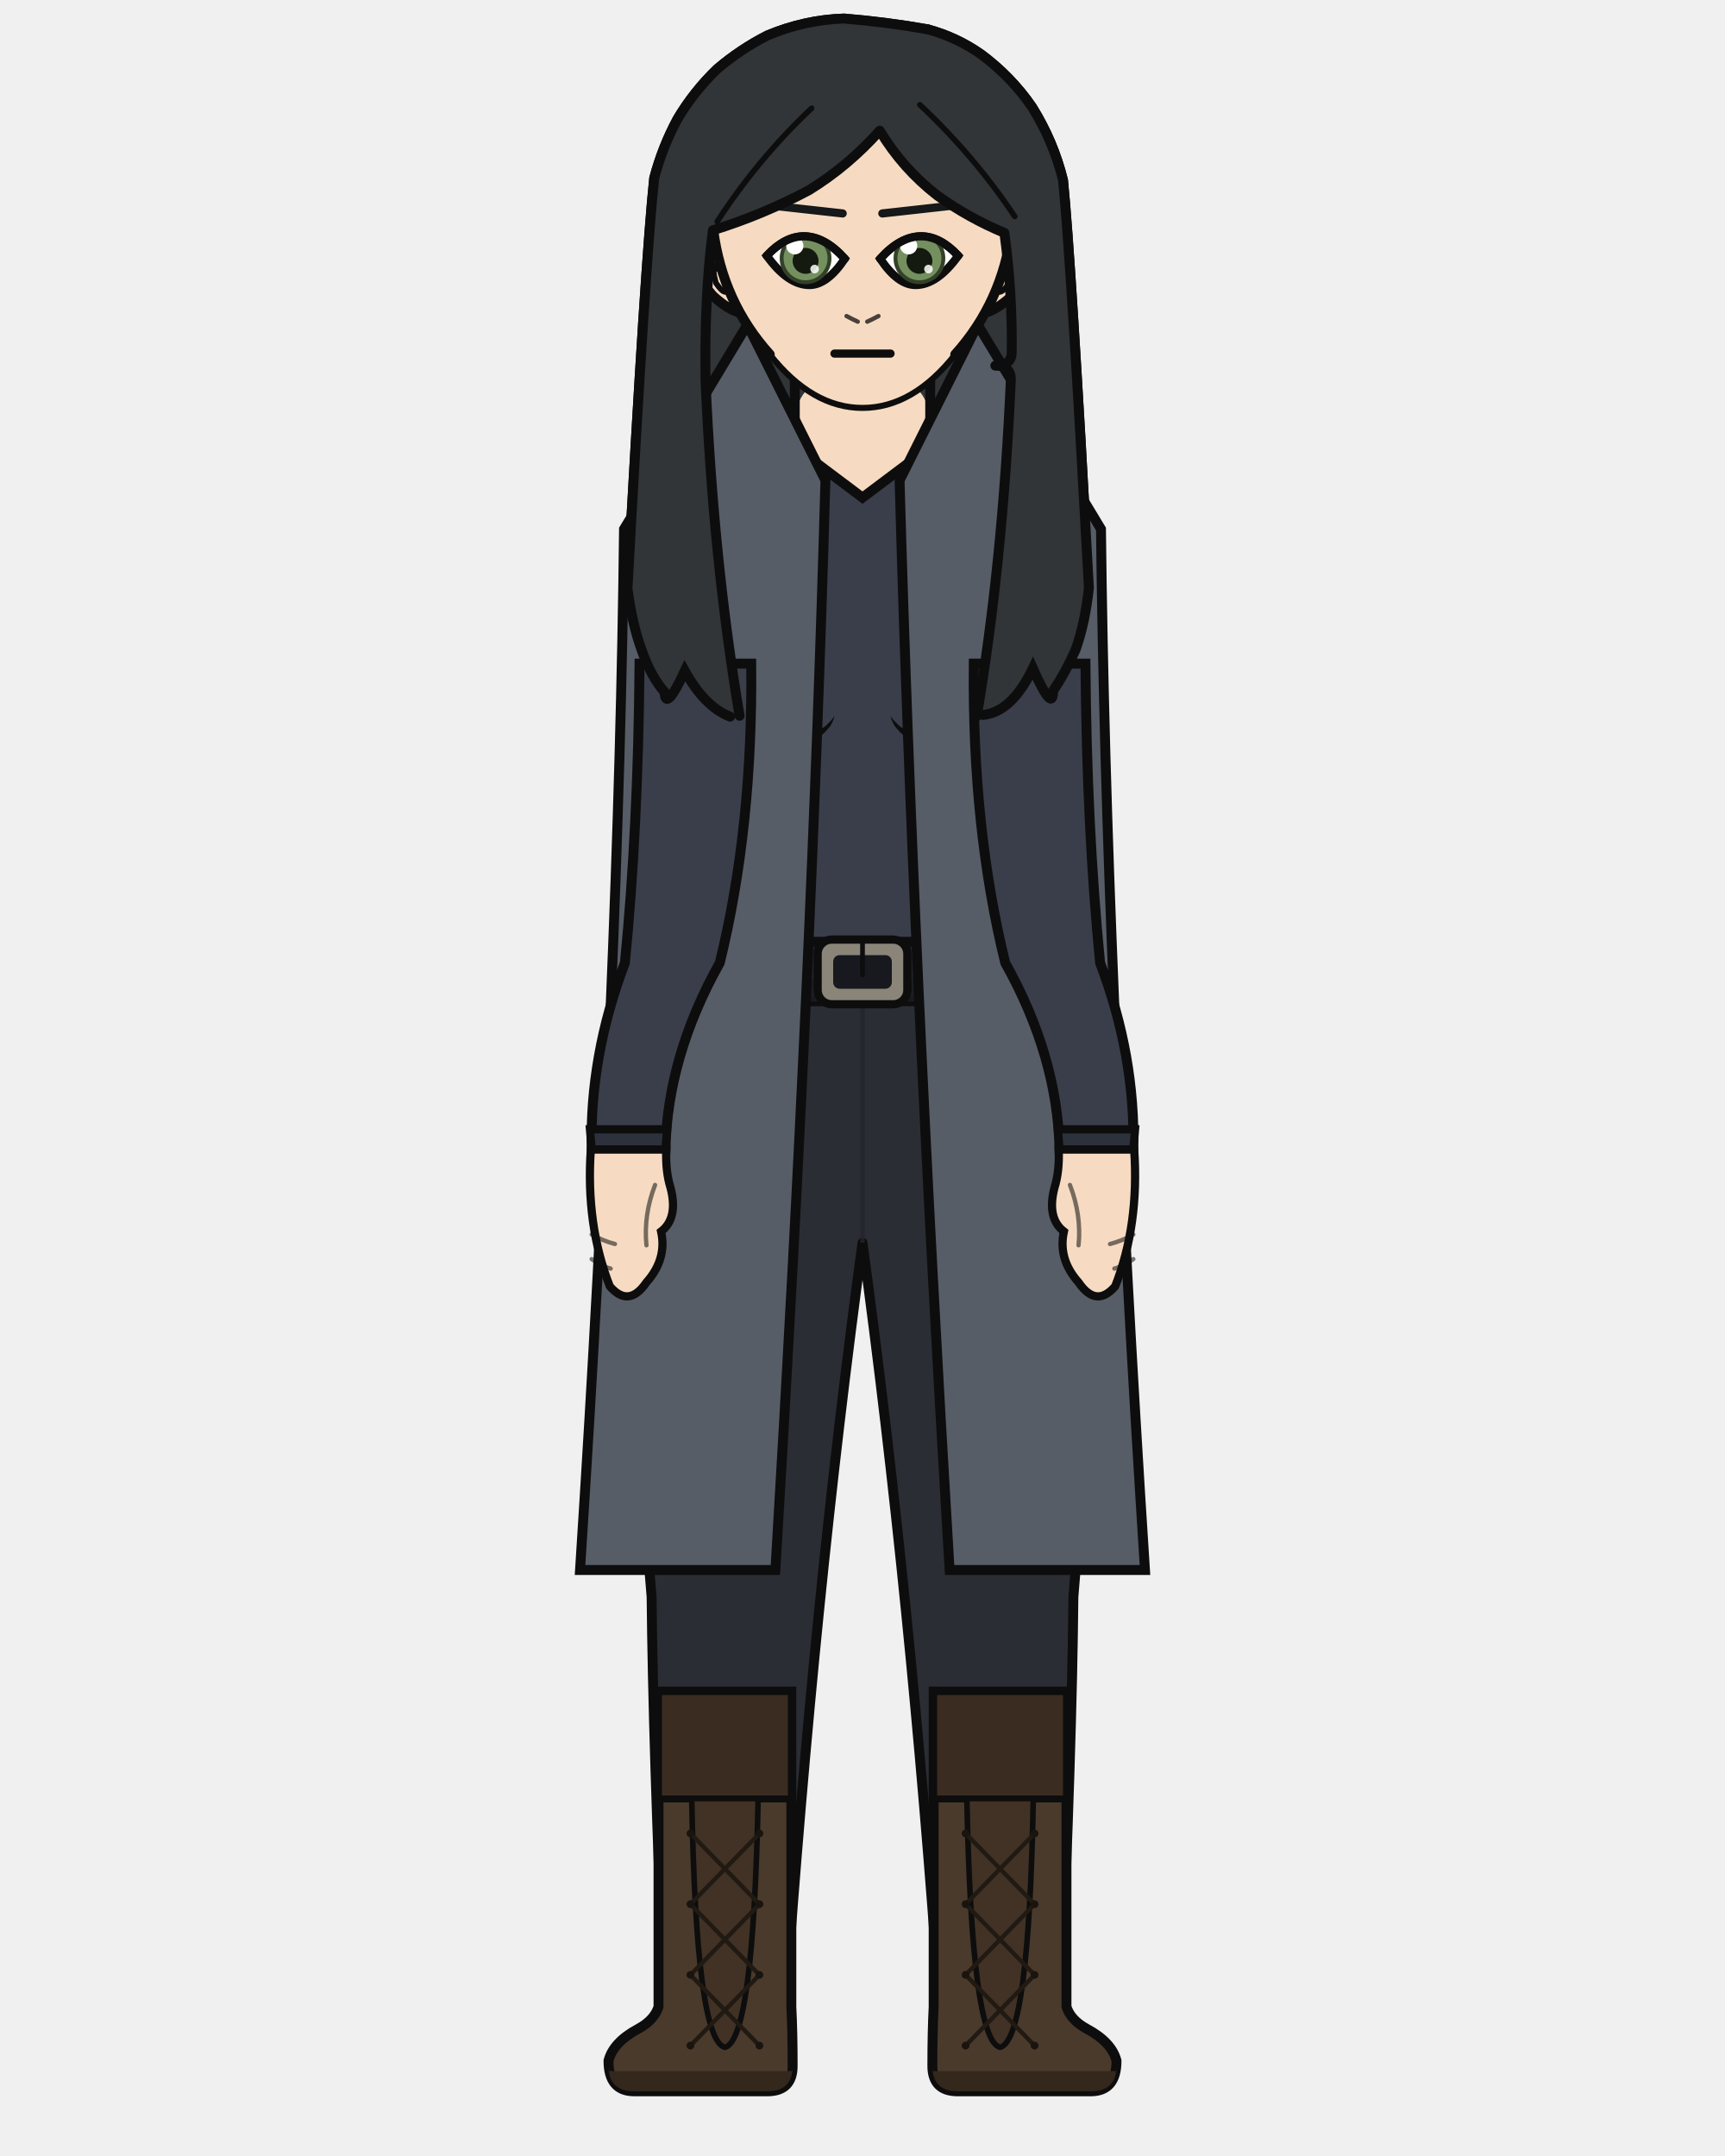
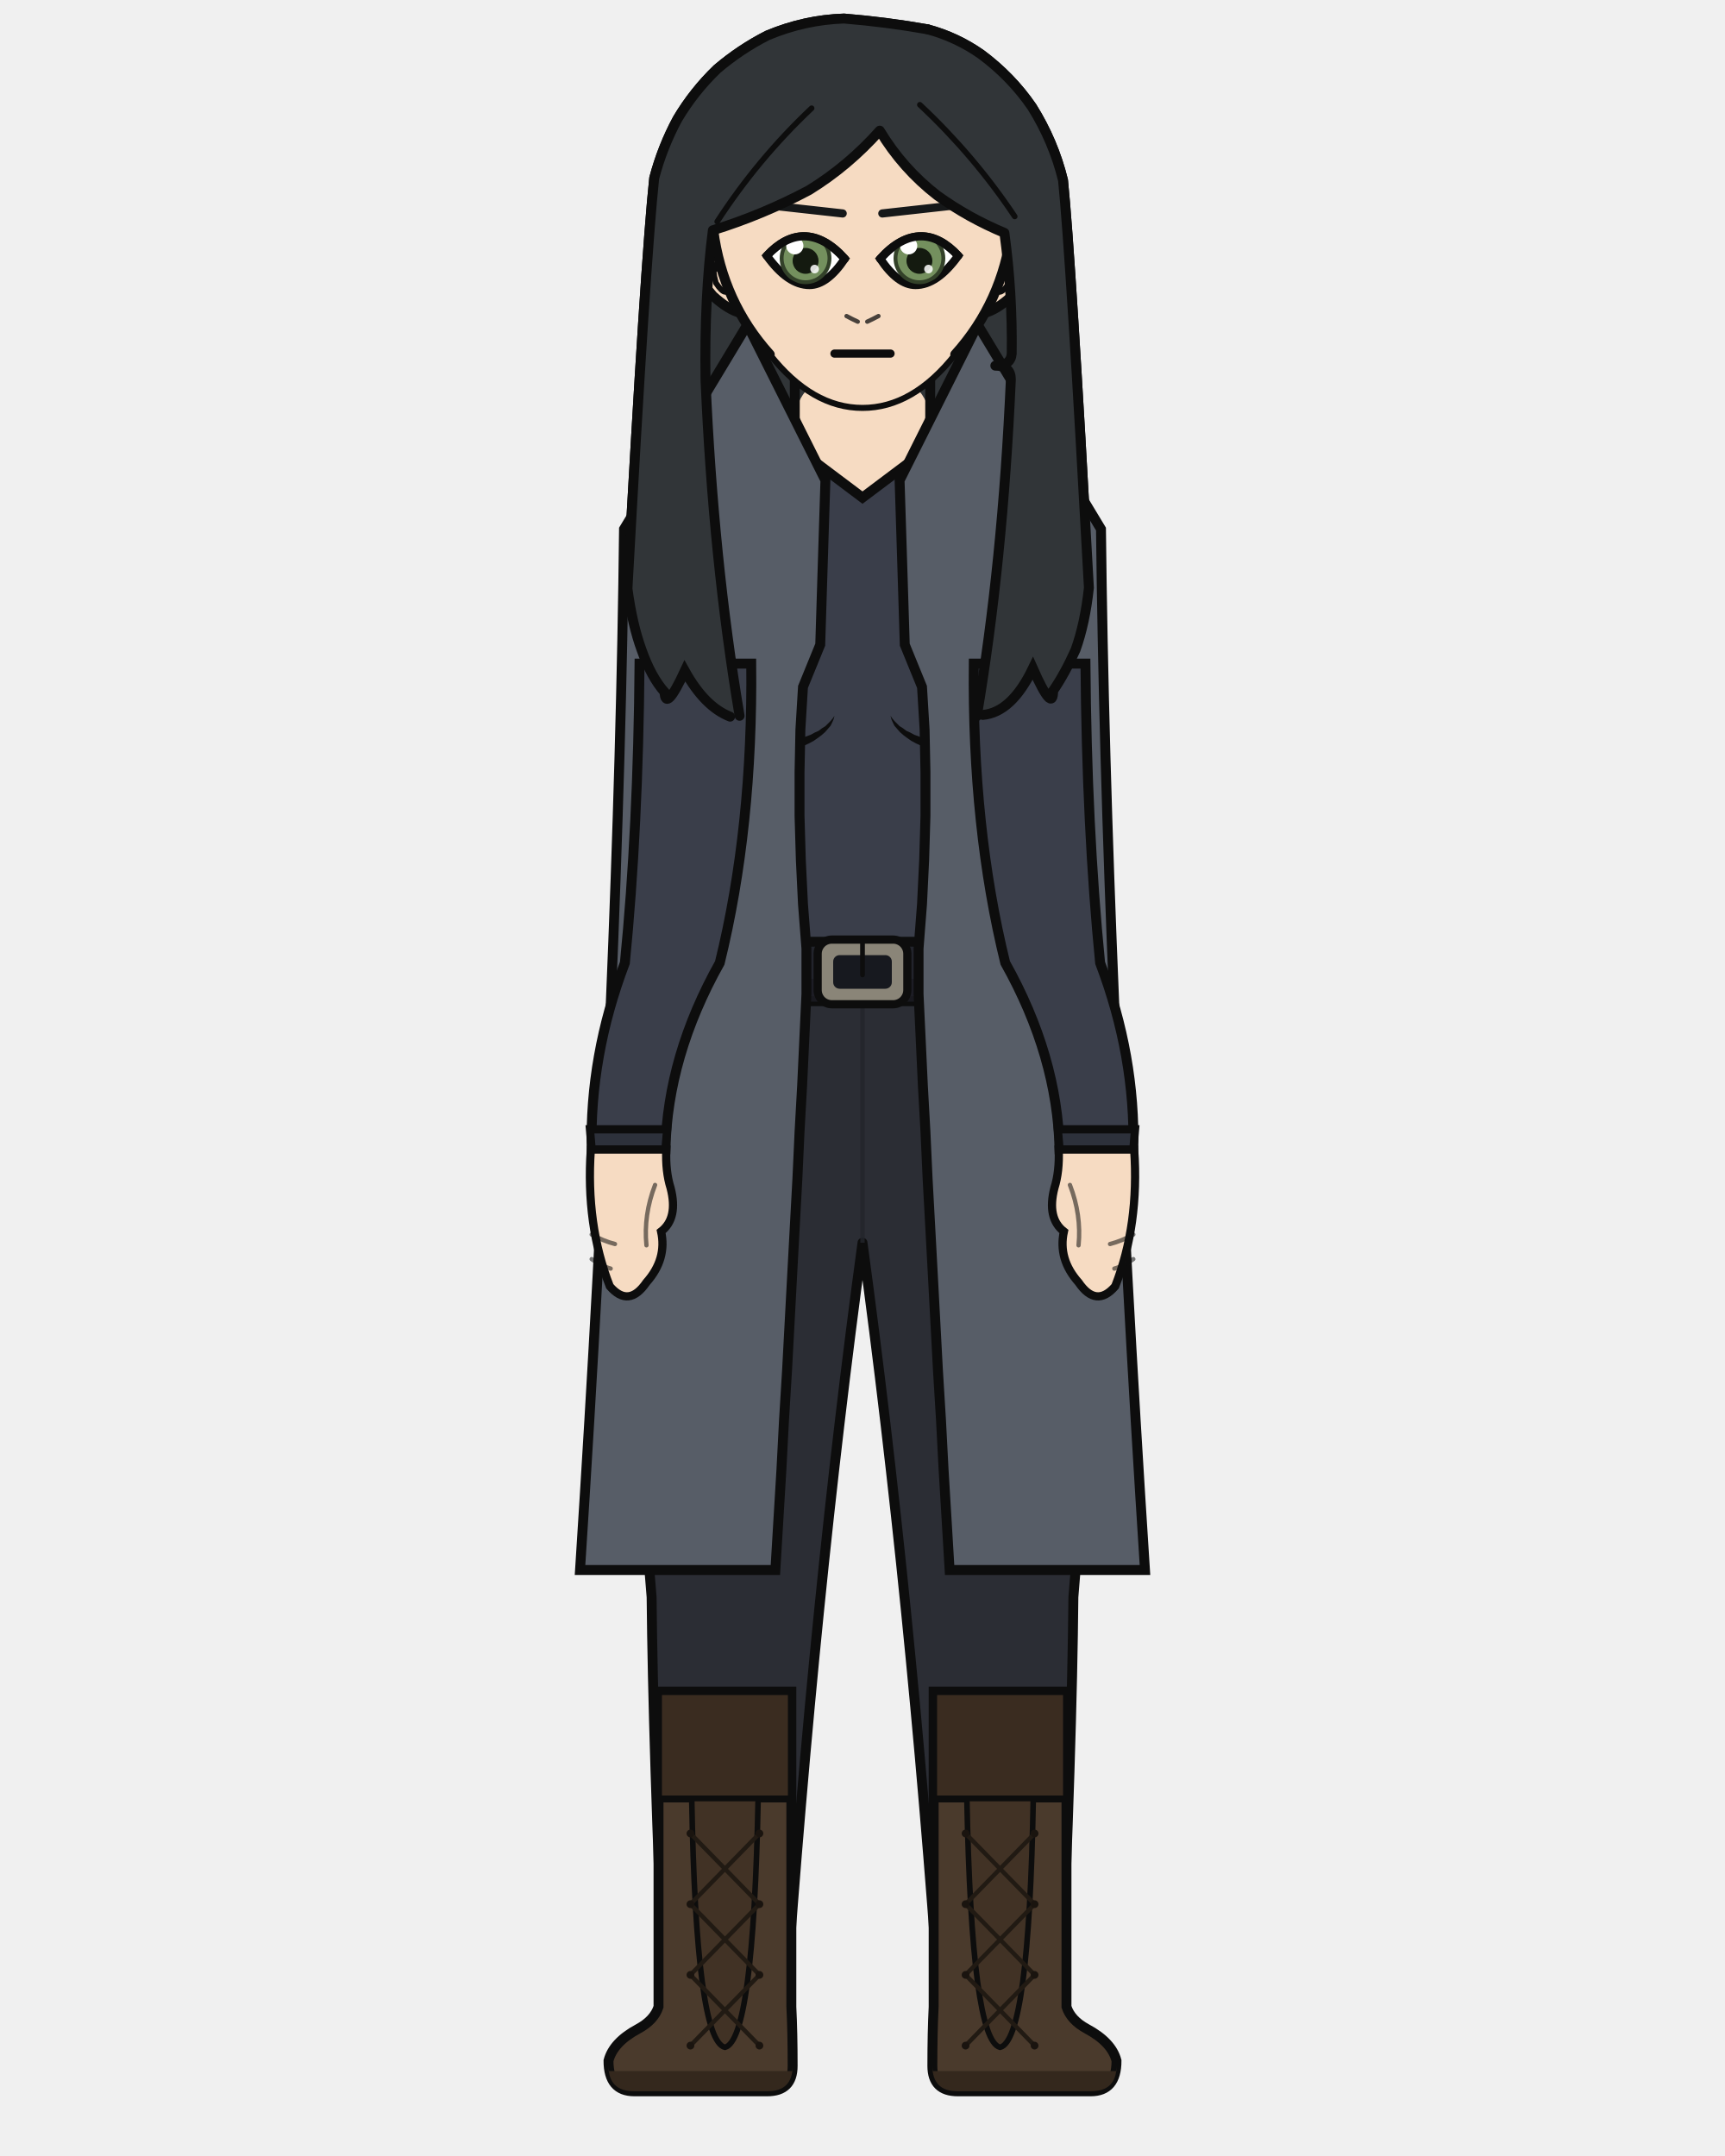
<svg xmlns="http://www.w3.org/2000/svg" width="400" height="500" viewBox="0 0 400 500">
  <defs>
    <clipPath id="hair-front">
      <path d="M 171.5 166.0 Q 165.4 129.8 163.6 88.2 Q 163.3 68.9 165.3 53.4 Q 176.9 49.8 187.6 44.1 Q 196.7 38.5 204.0 30.3 Q 209.3 39.1 217.3 45.3 Q 224.5 50.5 232.9 54.0 Q 234.8 67.9 234.6 82.0 Q 234.4 84.8 230.8 84.8 Q 234.4 84.8 234.4 88.0 Q 232.5 130.7 226.5 166.1 Q 227.2 166.0 227.9 165.8 Q 234.6 165.2 239.5 155.0 Q 244.2 165.6 244.2 160.2 Q 247.0 156.1 249.4 150.7 Q 251.6 144.6 252.5 136.3 Q 248.3 59.6 246.5 41.8 Q 244.3 32.8 239.3 24.8 Q 234.5 17.8 227.5 12.6 Q 221.8 8.6 215.1 6.8 Q 205.5 5.1 195.7 4.3 Q 186.6 4.6 178.0 8.2 Q 171.7 11.4 166.3 16.0 Q 160.9 21.2 157.1 27.6 Q 153.6 34.1 151.7 41.3 Q 149.7 60.0 145.5 136.5 Q 146.6 144.8 148.8 150.8 Q 151.0 157.0 154.1 160.5 Q 154.3 165.3 158.8 155.6 Q 163.4 163.9 169.3 166.2 Q 170.4 166.1 171.5 166.0 Z" />
    </clipPath>
  </defs>
  <path d="M 169.3 166.2 Q 163.4 163.9 158.8 155.6 Q 154.3 165.3 154.1 160.5 Q 151.0 157.0 148.8 150.8 Q 146.6 144.8 145.5 136.5 Q 149.7 60.0 151.7 41.3 Q 153.6 34.1 157.1 27.6 Q 160.9 21.2 166.3 16.0 Q 171.7 11.4 178.0 8.2 Q 186.6 4.6 195.7 4.3 Q 205.5 5.1 215.1 6.8 Q 221.8 8.6 227.5 12.6 Q 234.5 17.8 239.3 24.8 Q 244.3 32.8 246.5 41.8 Q 248.3 59.6 252.5 136.3 Q 251.6 144.6 249.4 150.7 Q 247.0 156.1 244.2 160.2 Q 244.2 165.6 239.5 155.0 Q 234.6 165.2 227.9 165.8 Q 198.6 172.5 169.3 166.2 Z" fill="#313538" />
  <path d="M 169.3 166.2 Q 163.4 163.9 158.8 155.6 Q 154.3 165.3 154.1 160.5 Q 151.0 157.0 148.8 150.8 Q 146.6 144.8 145.5 136.5 Q 149.7 60.0 151.7 41.3 Q 153.6 34.1 157.1 27.6 Q 160.9 21.2 166.3 16.0 Q 171.7 11.4 178.0 8.2 Q 186.6 4.6 195.7 4.3 Q 205.5 5.1 215.1 6.8 Q 221.8 8.6 227.5 12.6 Q 234.5 17.8 239.3 24.8 Q 244.3 32.8 246.5 41.8 Q 248.3 59.6 252.5 136.3 Q 251.6 144.6 249.4 150.7 Q 247.0 156.1 244.2 160.2 Q 244.2 165.6 239.5 155.0 Q 234.6 165.2 227.9 165.8 Q 198.6 172.5 169.3 166.2 Z" fill="none" stroke="#0d0d0d" stroke-width="2.3" stroke-linecap="round" stroke-linejoin="round" />
  <path d="M 184.3 110.4 Q 175.9 128.2 157.6 137.4 Q 151.8 139.1 151.8 145.0 Q 151.8 153.9 155.6 153.9 L 159.3 153.9 Q 158.2 159.1 158.2 164.3 Q 158.2 167.0 160.2 168.2 Q 162.2 169.4 162.2 172.1 Q 162.7 199.7 164.5 223.3 Q 164.5 242.7 164.5 258.5 L 195.4 258.5 L 200.0 258.5 L 204.6 258.5 L 235.5 258.5 Q 235.5 242.7 235.5 223.3 Q 237.3 199.7 237.8 172.1 Q 237.8 169.4 239.8 168.2 Q 241.8 167.0 241.8 164.3 Q 241.8 159.1 240.7 153.9 L 244.4 153.9 Q 248.2 153.9 248.2 145.0 Q 248.2 139.1 242.4 137.4 Q 229.9 119.0 215.7 110.4 Z" fill="#f6dbc2" stroke="#0d0d0d" stroke-width="2.3" />
  <rect x="184.3" y="86.7" width="31.4" height="34.1" rx="11.0" fill="#f6dbc2" />
  <line x1="184.3" y1="86.7" x2="184.3" y2="110.4" stroke="#0d0d0d" stroke-width="2.3" />
  <line x1="215.7" y1="86.7" x2="215.7" y2="110.4" stroke="#0d0d0d" stroke-width="2.3" />
  <path d="M 147.3 225.3 L 252.7 225.3 Q 252.7 326.9 248.9 370.4 Q 248.6 403.7 245.9 465.4 L 217.9 465.4 Q 211.2 370.4 200.0 288.2 Q 188.8 370.4 182.1 465.4 L 154.1 465.4 Q 151.4 403.7 151.1 370.4 Q 147.3 326.9 147.3 225.3 Z" fill="#2b2d34" stroke="#0d0d0d" stroke-width="2.3" stroke-linejoin="round" />
  <line x1="200.0" y1="232.9" x2="200.0" y2="288.2" stroke="#22242a" stroke-width="1.0" opacity="0.8" />
  <path d="M 149.4 235.4 Q 159.8 254.3 170.1 279.4" fill="none" stroke="#22242a" stroke-width="1.0" opacity="0.8" />
  <path d="M 250.6 235.4 Q 240.2 254.3 229.9 279.4" fill="none" stroke="#22242a" stroke-width="1.0" opacity="0.8" />
  <path d="M 183.5 392.3 L 183.5 465.4 Q 183.8 471.3 183.8 479.1 Q 183.8 485.0 177.9 485.0 L 147.1 485.0 Q 141.1 485.0 141.1 477.9 Q 142.2 473.6 148.0 470.5 Q 151.7 468.5 152.7 465.4 L 152.7 392.3 Z" fill="#4a3a2c" stroke="#0d0d0d" stroke-width="2.3" />
  <path d="M 183.8 480.3 L 141.1 480.3 L 141.1 479.1 Q 141.1 485.0 147.1 485.0 L 177.9 485.0 Q 183.8 485.0 183.8 479.1 Z" fill="#34281d" />
  <rect x="152.7" y="392.3" width="30.8" height="24.9" fill="#3a2c20" stroke="#0d0d0d" stroke-width="1.6" />
  <path d="M 160.4 417.1 L 175.8 417.1 Q 174.7 473.2 168.1 474.8 Q 161.4 473.2 160.4 417.1 Z" fill="#413225" stroke="#0d0d0d" stroke-width="1.3" />
  <line x1="176.1" y1="425.2" x2="160.1" y2="441.6" stroke="#211a13" stroke-width="1.0" stroke-linecap="round" />
  <line x1="160.1" y1="425.2" x2="176.1" y2="441.6" stroke="#211a13" stroke-width="1.0" stroke-linecap="round" />
  <line x1="176.1" y1="441.6" x2="160.1" y2="458.0" stroke="#211a13" stroke-width="1.0" stroke-linecap="round" />
  <line x1="160.1" y1="441.6" x2="176.1" y2="458.0" stroke="#211a13" stroke-width="1.0" stroke-linecap="round" />
  <line x1="176.1" y1="458.0" x2="160.1" y2="474.4" stroke="#211a13" stroke-width="1.0" stroke-linecap="round" />
  <line x1="160.1" y1="458.0" x2="176.1" y2="474.4" stroke="#211a13" stroke-width="1.0" stroke-linecap="round" />
  <circle cx="160.1" cy="425.2" r="0.9" fill="#1a140f" />
  <circle cx="176.1" cy="425.2" r="0.9" fill="#1a140f" />
  <circle cx="160.1" cy="441.6" r="0.9" fill="#1a140f" />
  <circle cx="176.1" cy="441.6" r="0.9" fill="#1a140f" />
  <circle cx="160.1" cy="458.0" r="0.9" fill="#1a140f" />
  <circle cx="176.1" cy="458.0" r="0.9" fill="#1a140f" />
  <circle cx="160.1" cy="474.4" r="0.9" fill="#1a140f" />
  <circle cx="176.1" cy="474.4" r="0.9" fill="#1a140f" />
  <path d="M 216.5 392.3 L 216.5 465.4 Q 216.2 471.3 216.2 479.1 Q 216.2 485.0 222.1 485.0 L 252.9 485.0 Q 258.9 485.0 258.9 477.9 Q 257.8 473.6 252.0 470.5 Q 248.3 468.5 247.3 465.4 L 247.3 392.3 Z" fill="#4a3a2c" stroke="#0d0d0d" stroke-width="2.3" />
  <path d="M 216.2 480.3 L 258.9 480.3 L 258.9 479.1 Q 258.9 485.0 252.9 485.0 L 222.1 485.0 Q 216.2 485.0 216.2 479.1 Z" fill="#34281d" />
  <rect x="216.5" y="392.3" width="30.8" height="24.9" fill="#3a2c20" stroke="#0d0d0d" stroke-width="1.6" />
  <path d="M 224.2 417.1 L 239.6 417.1 Q 238.6 473.2 231.9 474.8 Q 225.3 473.2 224.2 417.1 Z" fill="#413225" stroke="#0d0d0d" stroke-width="1.3" />
  <line x1="239.9" y1="425.2" x2="223.9" y2="441.6" stroke="#211a13" stroke-width="1.0" stroke-linecap="round" />
  <line x1="223.9" y1="425.2" x2="239.9" y2="441.6" stroke="#211a13" stroke-width="1.0" stroke-linecap="round" />
  <line x1="239.9" y1="441.6" x2="223.9" y2="458.0" stroke="#211a13" stroke-width="1.0" stroke-linecap="round" />
  <line x1="223.9" y1="441.6" x2="239.9" y2="458.0" stroke="#211a13" stroke-width="1.0" stroke-linecap="round" />
  <line x1="239.9" y1="458.0" x2="223.9" y2="474.4" stroke="#211a13" stroke-width="1.0" stroke-linecap="round" />
  <line x1="223.9" y1="458.0" x2="239.9" y2="474.4" stroke="#211a13" stroke-width="1.0" stroke-linecap="round" />
  <circle cx="223.9" cy="425.2" r="0.9" fill="#1a140f" />
  <circle cx="239.9" cy="425.2" r="0.9" fill="#1a140f" />
  <circle cx="223.9" cy="441.6" r="0.9" fill="#1a140f" />
  <circle cx="239.9" cy="441.6" r="0.9" fill="#1a140f" />
  <circle cx="223.9" cy="458.0" r="0.9" fill="#1a140f" />
  <circle cx="239.9" cy="458.0" r="0.9" fill="#1a140f" />
  <circle cx="223.9" cy="474.4" r="0.9" fill="#1a140f" />
  <circle cx="239.9" cy="474.4" r="0.9" fill="#1a140f" />
  <path d="M 180.8 101.2 Q 173.0 121.4 145.9 132.3 Q 145.9 153.9 155.9 153.9 Q 154.8 159.1 154.8 164.3 Q 155.1 196.3 161.1 223.3 Q 160.7 224.4 160.7 225.3 L 239.3 225.3 Q 239.3 224.4 238.9 223.3 Q 244.9 196.3 245.2 164.3 Q 245.2 159.1 244.1 153.9 Q 254.1 153.9 254.1 132.3 Q 233.5 112.2 219.2 101.2 L 215.7 101.2 L 215.7 103.6 L 200.0 115.4 L 184.3 103.6 L 184.3 101.2 Z" fill="#3a3e4a" stroke="#0d0d0d" stroke-width="2.3" />
  <path d="M 154.8 164.3 L 155.1 165.0 L 155.4 165.6 L 155.8 166.2 L 156.2 166.8 L 156.8 167.3 L 157.4 167.9 L 158.1 168.3 L 158.8 168.9 L 159.6 169.4 L 160.4 169.9 L 161.4 170.4 L 162.4 170.9 L 163.5 171.3 L 164.7 171.7 L 165.9 172.0 L 167.2 172.3 L 168.5 172.5 L 169.9 172.7 L 171.3 172.9 L 172.7 173.0 L 174.1 173.0 L 175.5 173.0 L 176.9 172.9 L 178.2 172.8 L 179.6 172.6 L 180.9 172.4 L 182.2 172.1 L 183.5 171.8 L 184.7 171.5 L 185.8 171.2 L 186.9 170.8 L 188.0 170.4 L 188.9 169.9 L 189.8 169.5 L 190.6 168.9 L 191.4 168.4 L 192.0 167.8 L 192.6 167.2 L 193.1 166.6 L 193.5 166.0 L 193.5 166.0 L 193.3 166.8 L 193.0 167.5 L 192.6 168.3 L 192.0 169.0 L 191.3 169.8 L 190.5 170.5 L 189.7 171.1 L 188.7 171.8 L 187.6 172.4 L 186.5 172.9 L 185.3 173.4 L 184.1 173.9 L 182.7 174.2 L 181.3 174.5 L 179.9 174.8 L 178.5 174.9 L 177.0 175.1 L 175.5 175.1 L 174.0 175.2 L 172.6 175.1 L 171.1 175.0 L 169.6 174.9 L 168.2 174.7 L 166.8 174.4 L 165.4 174.1 L 164.1 173.8 L 162.8 173.4 L 161.6 172.9 L 160.5 172.4 L 159.4 171.8 L 158.4 171.3 L 157.5 170.6 L 156.7 169.9 L 156.0 169.1 L 155.5 168.3 L 155.1 167.5 L 154.8 166.7 L 154.6 165.8 L 154.6 165.0 L 154.8 164.3 Z" fill="#0d0d0d" stroke="none" />
  <path d="M 245.2 164.3 L 244.9 165.0 L 244.6 165.6 L 244.2 166.2 L 243.8 166.8 L 243.2 167.3 L 242.6 167.9 L 241.9 168.3 L 241.2 168.9 L 240.4 169.4 L 239.6 169.9 L 238.6 170.4 L 237.6 170.9 L 236.5 171.3 L 235.3 171.7 L 234.1 172.0 L 232.8 172.3 L 231.5 172.5 L 230.1 172.7 L 228.7 172.9 L 227.3 173.0 L 225.9 173.0 L 224.5 173.0 L 223.1 172.9 L 221.8 172.8 L 220.4 172.6 L 219.1 172.4 L 217.8 172.1 L 216.5 171.8 L 215.3 171.5 L 214.2 171.2 L 213.1 170.8 L 212.0 170.4 L 211.1 169.9 L 210.2 169.5 L 209.4 168.9 L 208.6 168.4 L 208.0 167.8 L 207.4 167.2 L 206.9 166.6 L 206.5 166.0 L 206.5 166.0 L 206.7 166.8 L 207.0 167.5 L 207.4 168.3 L 208.0 169.0 L 208.7 169.8 L 209.5 170.5 L 210.3 171.1 L 211.3 171.8 L 212.4 172.4 L 213.5 172.9 L 214.7 173.4 L 215.9 173.9 L 217.3 174.2 L 218.7 174.5 L 220.1 174.8 L 221.5 174.9 L 223.0 175.1 L 224.5 175.1 L 226.0 175.2 L 227.4 175.1 L 228.9 175.0 L 230.4 174.9 L 231.8 174.7 L 233.2 174.4 L 234.6 174.1 L 235.9 173.8 L 237.2 173.4 L 238.4 172.9 L 239.5 172.4 L 240.6 171.8 L 241.6 171.3 L 242.5 170.6 L 243.3 169.9 L 244.0 169.1 L 244.5 168.3 L 244.9 167.5 L 245.2 166.7 L 245.4 165.8 L 245.4 165.0 L 245.2 164.3 Z" fill="#0d0d0d" stroke="none" />
  <rect x="159.9" y="218.4" width="80.1" height="13.8" rx="2.5" fill="#22242c" stroke="#0d0d0d" stroke-width="2.3" />
  <rect x="159.9" y="227.0" width="80.1" height="5.3" rx="2.5" fill="#1b1c23" opacity="0.8" />
  <rect x="189.6" y="217.9" width="20.8" height="15.0" rx="3.3" fill="#8a8578" stroke="#0d0d0d" stroke-width="1.9" />
  <rect x="193.2" y="221.5" width="13.6" height="7.8" rx="1.5" fill="#17191f" />
  <line x1="200.0" y1="217.9" x2="200.0" y2="226.1" stroke="#0d0d0d" stroke-width="1.1" stroke-linecap="round" />
  <rect x="214.5" y="219.5" width="3.0" height="11.6" rx="0.9" fill="#17191f" stroke="#0d0d0d" stroke-width="1.3" />
-   <path d="M 191.4 111.4 L 173.3 75.3 L 144.7 122.7 Q 143.6 223.3 134.5 364.1 L 179.8 364.1 Q 188.3 223.3 191.4 111.4 Z" fill="#575d67" stroke="#0d0d0d" stroke-width="2.3" />
-   <path d="M 208.6 111.4 L 226.7 75.3 L 255.3 122.7 Q 256.4 223.3 265.5 364.1 L 220.2 364.1 Q 211.7 223.3 208.6 111.4 Z" fill="#575d67" stroke="#0d0d0d" stroke-width="2.3" />
+   <path d="M 191.4 111.4 L 173.3 75.3 L 144.7 122.7 Q 143.6 223.3 134.5 364.1 L 179.8 364.1 L 180.5 352.4 L 181.2 340.8 L 181.8 329.3 L 182.5 317.9 L 183.1 306.7 L 183.7 295.5 L 184.3 284.4 L 184.9 273.4 L 185.4 262.5 L 186.0 251.8 L 186.5 241.1 L 187.0 230.5 L 187.0 220.0 L 186.2 209.7 L 185.7 199.4 L 185.4 189.2 L 185.4 179.1 L 185.6 169.2 L 186.2 159.3 L 190.2 149.5 L 190.5 139.9 L 190.8 130.3 L 191.1 120.8 L 191.4 111.4 Z" fill="#575d67" stroke="#0d0d0d" stroke-width="2.3" />
+   <path d="M 208.6 111.4 L 226.7 75.3 L 255.3 122.7 Q 256.4 223.3 265.5 364.1 L 220.2 364.1 L 219.5 352.4 L 218.8 340.8 L 218.2 329.3 L 217.5 317.9 L 216.9 306.7 L 216.3 295.5 L 215.7 284.4 L 215.1 273.4 L 214.6 262.5 L 214.0 251.8 L 213.5 241.1 L 213.0 230.5 L 213.0 220.0 L 213.8 209.7 L 214.3 199.4 L 214.6 189.2 L 214.6 179.1 L 214.4 169.2 L 213.8 159.3 L 209.8 149.5 L 209.5 139.9 L 209.2 130.3 L 208.9 120.8 L 208.6 111.4 Z" fill="#575d67" stroke="#0d0d0d" stroke-width="2.3" />
  <path d="M 174.2 153.9 L 148.3 153.9 Q 148.0 192.0 144.9 223.3 Q 136.7 244.9 137.2 266.6 L 154.3 266.6 Q 154.8 244.9 166.9 223.3 Q 174.6 192.0 174.2 153.9 Z" fill="#3a3e4a" stroke="#0d0d0d" stroke-width="2.3" />
  <path d="M 136.8 261.9 L 154.7 261.9 L 154.3 266.6 L 137.2 266.6 Z" fill="#2d313b" stroke="#0d0d0d" stroke-width="1.9" />
  <path d="M 137.0 266.6 Q 135.8 284.0 141.4 298.3 Q 145.8 303.4 149.9 297.4 Q 154.7 292.0 153.3 285.6 Q 157.3 282.5 155.5 275.5 Q 154.3 271.7 154.5 266.6 Z" fill="#f6dbc2" stroke="#0d0d0d" stroke-width="1.9" />
  <path d="M 151.9 274.8 Q 149.2 281.8 149.9 288.8" fill="none" stroke="#0d0d0d" stroke-width="1.0" opacity="0.55" stroke-linecap="round" />
  <path d="M 137.2 286.3 Q 139.9 287.8 142.6 288.5" fill="none" stroke="#0d0d0d" stroke-width="1.0" opacity="0.55" stroke-linecap="round" />
  <path d="M 137.2 292.0 Q 139.4 293.6 141.6 294.2" fill="none" stroke="#0d0d0d" stroke-width="1.0" opacity="0.55" stroke-linecap="round" />
  <path d="M 225.8 153.9 L 251.7 153.9 Q 252.0 192.0 255.1 223.3 Q 263.3 244.9 262.8 266.6 L 245.7 266.6 Q 245.2 244.9 233.1 223.3 Q 225.4 192.0 225.8 153.9 Z" fill="#3a3e4a" stroke="#0d0d0d" stroke-width="2.3" />
  <path d="M 245.3 261.9 L 263.2 261.9 L 262.8 266.6 L 245.7 266.6 Z" fill="#2d313b" stroke="#0d0d0d" stroke-width="1.9" />
  <path d="M 263.0 266.6 Q 264.2 284.0 258.6 298.3 Q 254.2 303.4 250.1 297.4 Q 245.3 292.0 246.7 285.6 Q 242.7 282.5 244.5 275.5 Q 245.7 271.7 245.5 266.6 Z" fill="#f6dbc2" stroke="#0d0d0d" stroke-width="1.9" />
  <path d="M 248.1 274.8 Q 250.8 281.8 250.1 288.8" fill="none" stroke="#0d0d0d" stroke-width="1.0" opacity="0.55" stroke-linecap="round" />
  <path d="M 262.8 286.3 Q 260.1 287.8 257.4 288.5" fill="none" stroke="#0d0d0d" stroke-width="1.0" opacity="0.55" stroke-linecap="round" />
  <path d="M 262.8 292.0 Q 260.6 293.6 258.4 294.2" fill="none" stroke="#0d0d0d" stroke-width="1.0" opacity="0.55" stroke-linecap="round" />
  <path d="M 165.6 54.5 Q 163.3 54.7 162.0 57.0 Q 161.0 59.5 162.0 63.6 Q 163.4 66.5 165.3 68.6 Q 168.9 71.9 171.8 72.6 Z" fill="#f6dbc2" />
  <path d="M 165.6 54.5 Q 163.3 54.7 162.0 57.0 Q 161.0 59.5 162.0 63.6 Q 163.4 66.5 165.3 68.6 Q 168.9 71.9 171.8 72.6" fill="none" stroke="#0d0d0d" stroke-width="2.3" stroke-linecap="round" />
  <path d="M 163.1 61.8 Q 162.5 59.8 162.8 59.1 Q 163.2 58.7 164.0 59.2 Q 164.9 60.6 165.9 62.3 Q 165.1 62.3 166.0 65.6 Q 167.4 67.7 168.2 67.7" fill="none" stroke="#0d0d0d" stroke-width="1.3" stroke-linecap="round" />
  <path d="M 234.4 54.5 Q 236.7 54.7 238.0 57.0 Q 239.0 59.5 238.0 63.6 Q 236.6 66.5 234.7 68.6 Q 231.1 71.9 228.2 72.6 Z" fill="#f6dbc2" />
  <path d="M 234.4 54.5 Q 236.7 54.7 238.0 57.0 Q 239.0 59.5 238.0 63.6 Q 236.6 66.5 234.7 68.6 Q 231.1 71.9 228.2 72.6" fill="none" stroke="#0d0d0d" stroke-width="2.3" stroke-linecap="round" />
  <path d="M 236.9 61.8 Q 237.5 59.8 237.2 59.1 Q 236.8 58.7 236.0 59.2 Q 235.1 60.6 234.1 62.3 Q 234.9 62.3 234.0 65.6 Q 232.6 67.7 231.8 67.7" fill="none" stroke="#0d0d0d" stroke-width="1.3" stroke-linecap="round" />
  <path d="M 200.0 14.1 Q 214.6 14.1 225.0 25.6 Q 235.3 37.1 234.6 53.4 Q 232.4 70.1 221.5 82.2 Q 211.7 94.6 200.0 94.6 Q 188.3 94.6 178.5 82.2 Q 167.6 70.1 165.4 53.4 Q 164.7 37.1 175.0 25.6 Q 185.4 14.1 200.0 14.1 Z" fill="#f6dbc2" />
  <path d="M 178.5 82.2 Q 167.6 70.1 165.4 53.4 Q 164.7 37.1 175.0 25.6 Q 185.4 14.1 200.0 14.1 Q 214.6 14.1 225.0 25.6 Q 235.3 37.1 234.6 53.4 Q 232.4 70.1 221.5 82.2" fill="none" stroke="#0d0d0d" stroke-width="2.3" stroke-linecap="round" />
  <path d="M 221.5 82.2 Q 211.7 94.6 200.0 94.6 Q 188.3 94.6 178.5 82.2" fill="none" stroke="#0d0d0d" stroke-width="1.4" stroke-linecap="round" />
  <line x1="195.4" y1="49.5" x2="178.3" y2="47.6" stroke="#161819" stroke-width="1.9" stroke-linecap="round" />
  <defs>
    <clipPath id="eye-l">
      <path d="M 195.9 60.0 Q 191.2 54.8 186.4 54.8 Q 182.0 54.8 177.8 59.3 Q 182.7 66.1 187.7 66.1 Q 191.8 66.1 195.9 60.0 Z" />
    </clipPath>
  </defs>
  <path d="M 195.9 60.0 Q 191.2 54.8 186.4 54.8 Q 182.0 54.8 177.8 59.3 Q 182.7 66.1 187.7 66.1 Q 191.8 66.1 195.9 60.0 Z" fill="white" stroke="#0d0d0d" stroke-width="1.9" />
  <g clip-path="url(#eye-l)">
    <circle cx="186.8" cy="59.9" r="6.0" fill="#334129" />
    <circle cx="186.8" cy="59.9" r="5.1" fill="#74905e" />
    <circle cx="186.8" cy="60.5" r="3.0" fill="#141a10" />
    <circle cx="184.3" cy="57.0" r="2.0" fill="white" />
    <circle cx="188.9" cy="62.4" r="1.0" fill="white" opacity="0.85" />
  </g>
  <path d="M 195.9 60.0 Q 191.2 54.8 186.4 54.8 Q 182.0 54.8 177.8 59.3" fill="none" stroke="#0d0d0d" stroke-width="1.9" stroke-linecap="round" />
  <line x1="204.6" y1="49.5" x2="221.7" y2="47.6" stroke="#161819" stroke-width="1.9" stroke-linecap="round" />
  <defs>
    <clipPath id="eye-r">
      <path d="M 204.1 60.0 Q 208.8 54.8 213.6 54.8 Q 218.0 54.8 222.2 59.3 Q 217.3 66.1 212.3 66.1 Q 208.2 66.1 204.1 60.0 Z" />
    </clipPath>
  </defs>
  <path d="M 204.1 60.0 Q 208.8 54.8 213.6 54.8 Q 218.0 54.8 222.2 59.3 Q 217.3 66.1 212.3 66.1 Q 208.2 66.1 204.1 60.0 Z" fill="white" stroke="#0d0d0d" stroke-width="1.9" />
  <g clip-path="url(#eye-r)">
    <circle cx="213.2" cy="59.9" r="6.0" fill="#334129" />
    <circle cx="213.2" cy="59.9" r="5.1" fill="#74905e" />
    <circle cx="213.2" cy="60.5" r="3.0" fill="#141a10" />
    <circle cx="210.7" cy="57.0" r="2.0" fill="white" />
    <circle cx="215.3" cy="62.4" r="1.0" fill="white" opacity="0.85" />
  </g>
  <path d="M 204.1 60.0 Q 208.8 54.8 213.6 54.8 Q 218.0 54.8 222.2 59.3" fill="none" stroke="#0d0d0d" stroke-width="1.9" stroke-linecap="round" />
  <path d="M 196.3 73.3 Q 197.6 74.0 198.9 74.6" fill="none" stroke="#0d0d0d" stroke-width="1.0" opacity="0.75" stroke-linecap="round" />
  <path d="M 203.7 73.3 Q 202.4 74.0 201.1 74.6" fill="none" stroke="#0d0d0d" stroke-width="1.0" opacity="0.75" stroke-linecap="round" />
  <path d="M 193.5 82.0 Q 200.0 82.0 206.5 82.0" fill="none" stroke="#0d0d0d" stroke-width="1.9" stroke-linecap="round" />
  <path d="M 171.5 166.0 Q 165.4 129.8 163.6 88.2 Q 163.3 68.9 165.3 53.4 Q 176.9 49.8 187.6 44.1 Q 196.7 38.5 204.0 30.3 Q 209.3 39.1 217.3 45.3 Q 224.5 50.5 232.9 54.0 Q 234.8 67.9 234.6 82.0 Q 234.4 84.8 230.8 84.8 Q 234.4 84.8 234.4 88.0 Q 232.5 130.7 226.5 166.1 Q 227.2 166.0 227.9 165.8 Q 234.6 165.2 239.5 155.0 Q 244.2 165.6 244.2 160.2 Q 247.0 156.1 249.4 150.7 Q 251.6 144.6 252.5 136.3 Q 248.3 59.6 246.5 41.8 Q 244.3 32.8 239.3 24.8 Q 234.5 17.8 227.5 12.6 Q 221.8 8.6 215.1 6.8 Q 205.5 5.1 195.7 4.3 Q 186.6 4.6 178.0 8.2 Q 171.7 11.4 166.3 16.0 Q 160.9 21.2 157.1 27.6 Q 153.6 34.1 151.7 41.3 Q 149.7 60.0 145.5 136.5 Q 146.6 144.8 148.8 150.8 Q 151.0 157.0 154.1 160.5 Q 154.3 165.3 158.8 155.6 Q 163.4 163.9 169.3 166.2 Q 170.4 166.1 171.5 166.0 Z" fill="#313538" />
  <path d="M 171.5 166.0 Q 165.4 129.8 163.6 88.2 Q 163.3 68.9 165.3 53.4 Q 176.9 49.8 187.6 44.1 Q 196.7 38.5 204.0 30.3 Q 209.3 39.1 217.3 45.3 Q 224.5 50.5 232.9 54.0 Q 234.8 67.9 234.6 82.0 Q 234.4 84.8 230.8 84.8 Q 234.4 84.8 234.4 88.0 Q 232.5 130.7 226.5 166.1" fill="none" stroke="#0d0d0d" stroke-width="2.3" stroke-linecap="round" stroke-linejoin="round" />
  <path d="M 227.9 165.8 Q 234.6 165.2 239.5 155.0 Q 244.2 165.6 244.2 160.2 Q 247.0 156.1 249.4 150.7 Q 251.6 144.6 252.5 136.3 Q 248.3 59.6 246.5 41.8 Q 244.3 32.8 239.3 24.8 Q 234.5 17.8 227.5 12.6 Q 221.8 8.6 215.1 6.8" fill="none" stroke="#0d0d0d" stroke-width="2.3" stroke-linecap="round" />
  <path d="M 169.3 166.2 Q 163.4 163.9 158.8 155.6 Q 154.3 165.3 154.1 160.5 Q 151.0 157.0 148.8 150.8 Q 146.6 144.8 145.5 136.5 Q 149.7 60.0 151.7 41.3 Q 153.6 34.1 157.1 27.6 Q 160.9 21.2 166.3 16.0 Q 171.7 11.4 178.0 8.2 Q 186.6 4.6 195.7 4.3 Q 205.5 5.1 215.1 6.8" fill="none" stroke="#0d0d0d" stroke-width="2.3" stroke-linecap="round" />
  <path d="M 188.2 25.1 Q 175.7 36.9 166.3 51.4" fill="none" stroke="#0d0d0d" stroke-width="1.3" stroke-linecap="round" clip-path="url(#hair-front)" />
  <path d="M 213.3 24.3 Q 225.9 36.1 235.3 50.2" fill="none" stroke="#0d0d0d" stroke-width="1.3" stroke-linecap="round" clip-path="url(#hair-front)" />
  <path d="M 131.3 60.1 Q 126.0 100.5 128.7 140.9" fill="none" stroke="#0d0d0d" stroke-width="1.3" stroke-linecap="round" clip-path="url(#hair-front)" />
  <path d="M 268.7 60.1 Q 274.0 100.5 271.3 140.9" fill="none" stroke="#0d0d0d" stroke-width="1.3" stroke-linecap="round" clip-path="url(#hair-front)" />
</svg>
